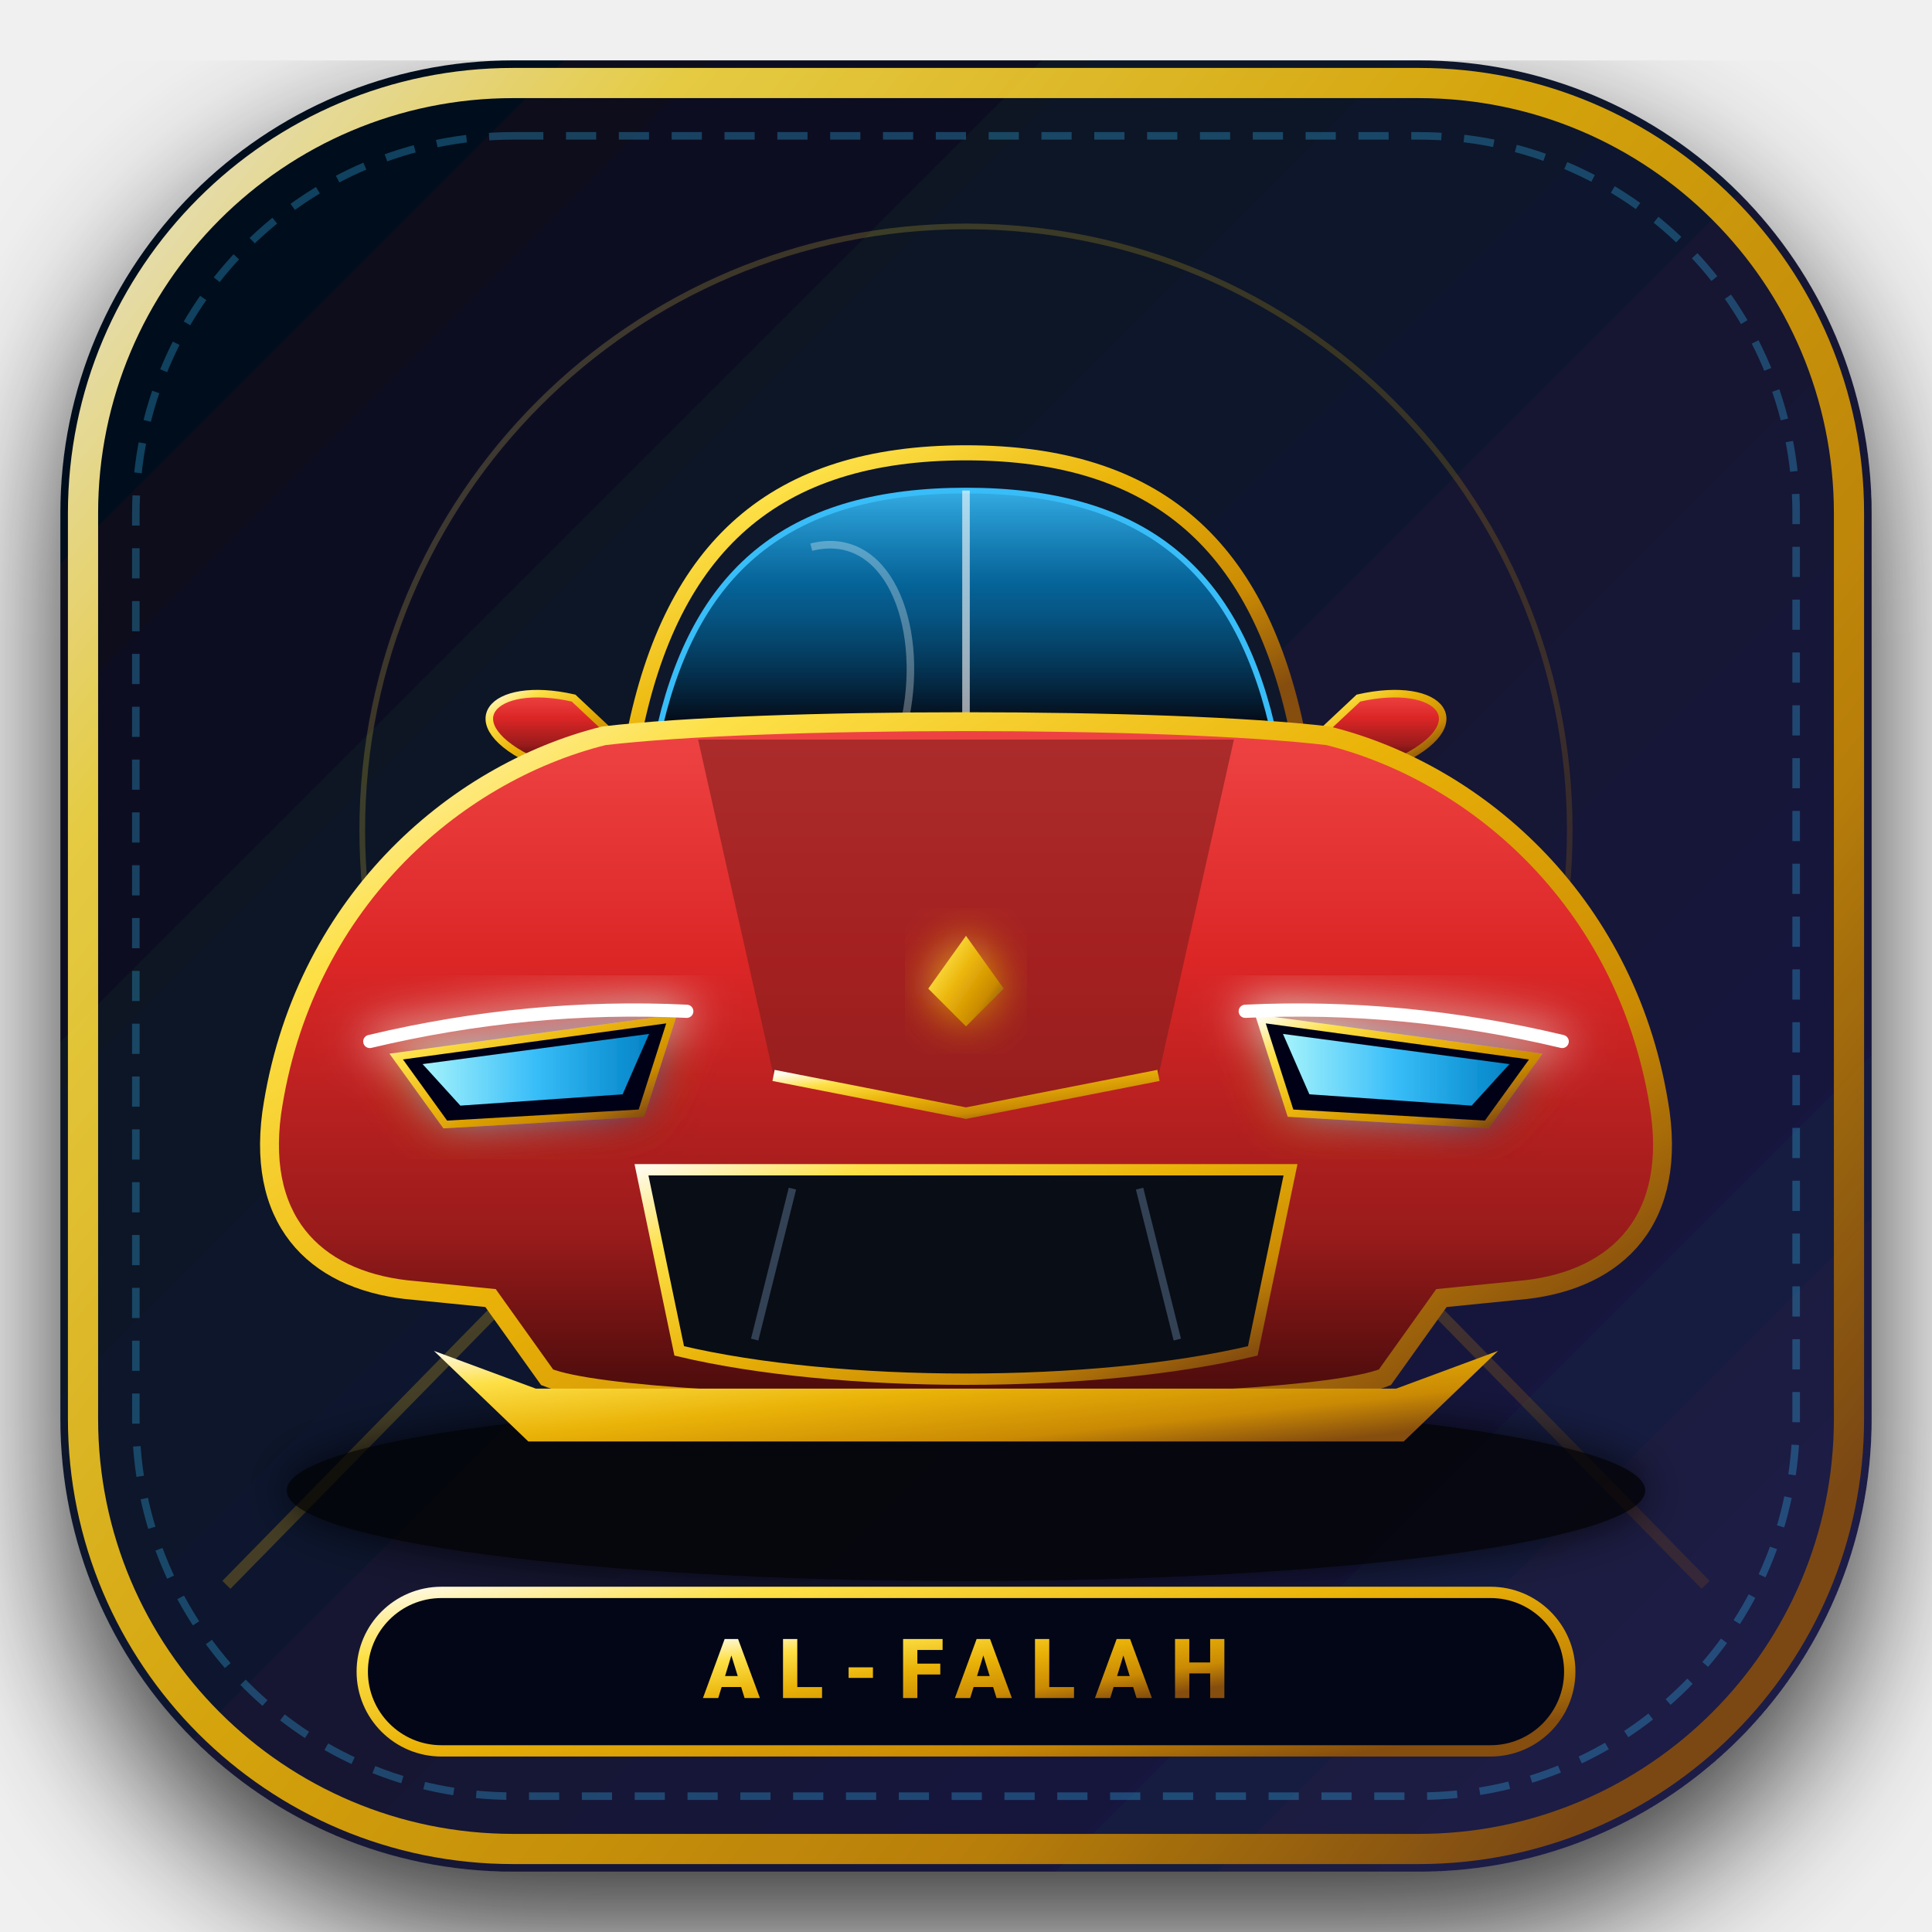
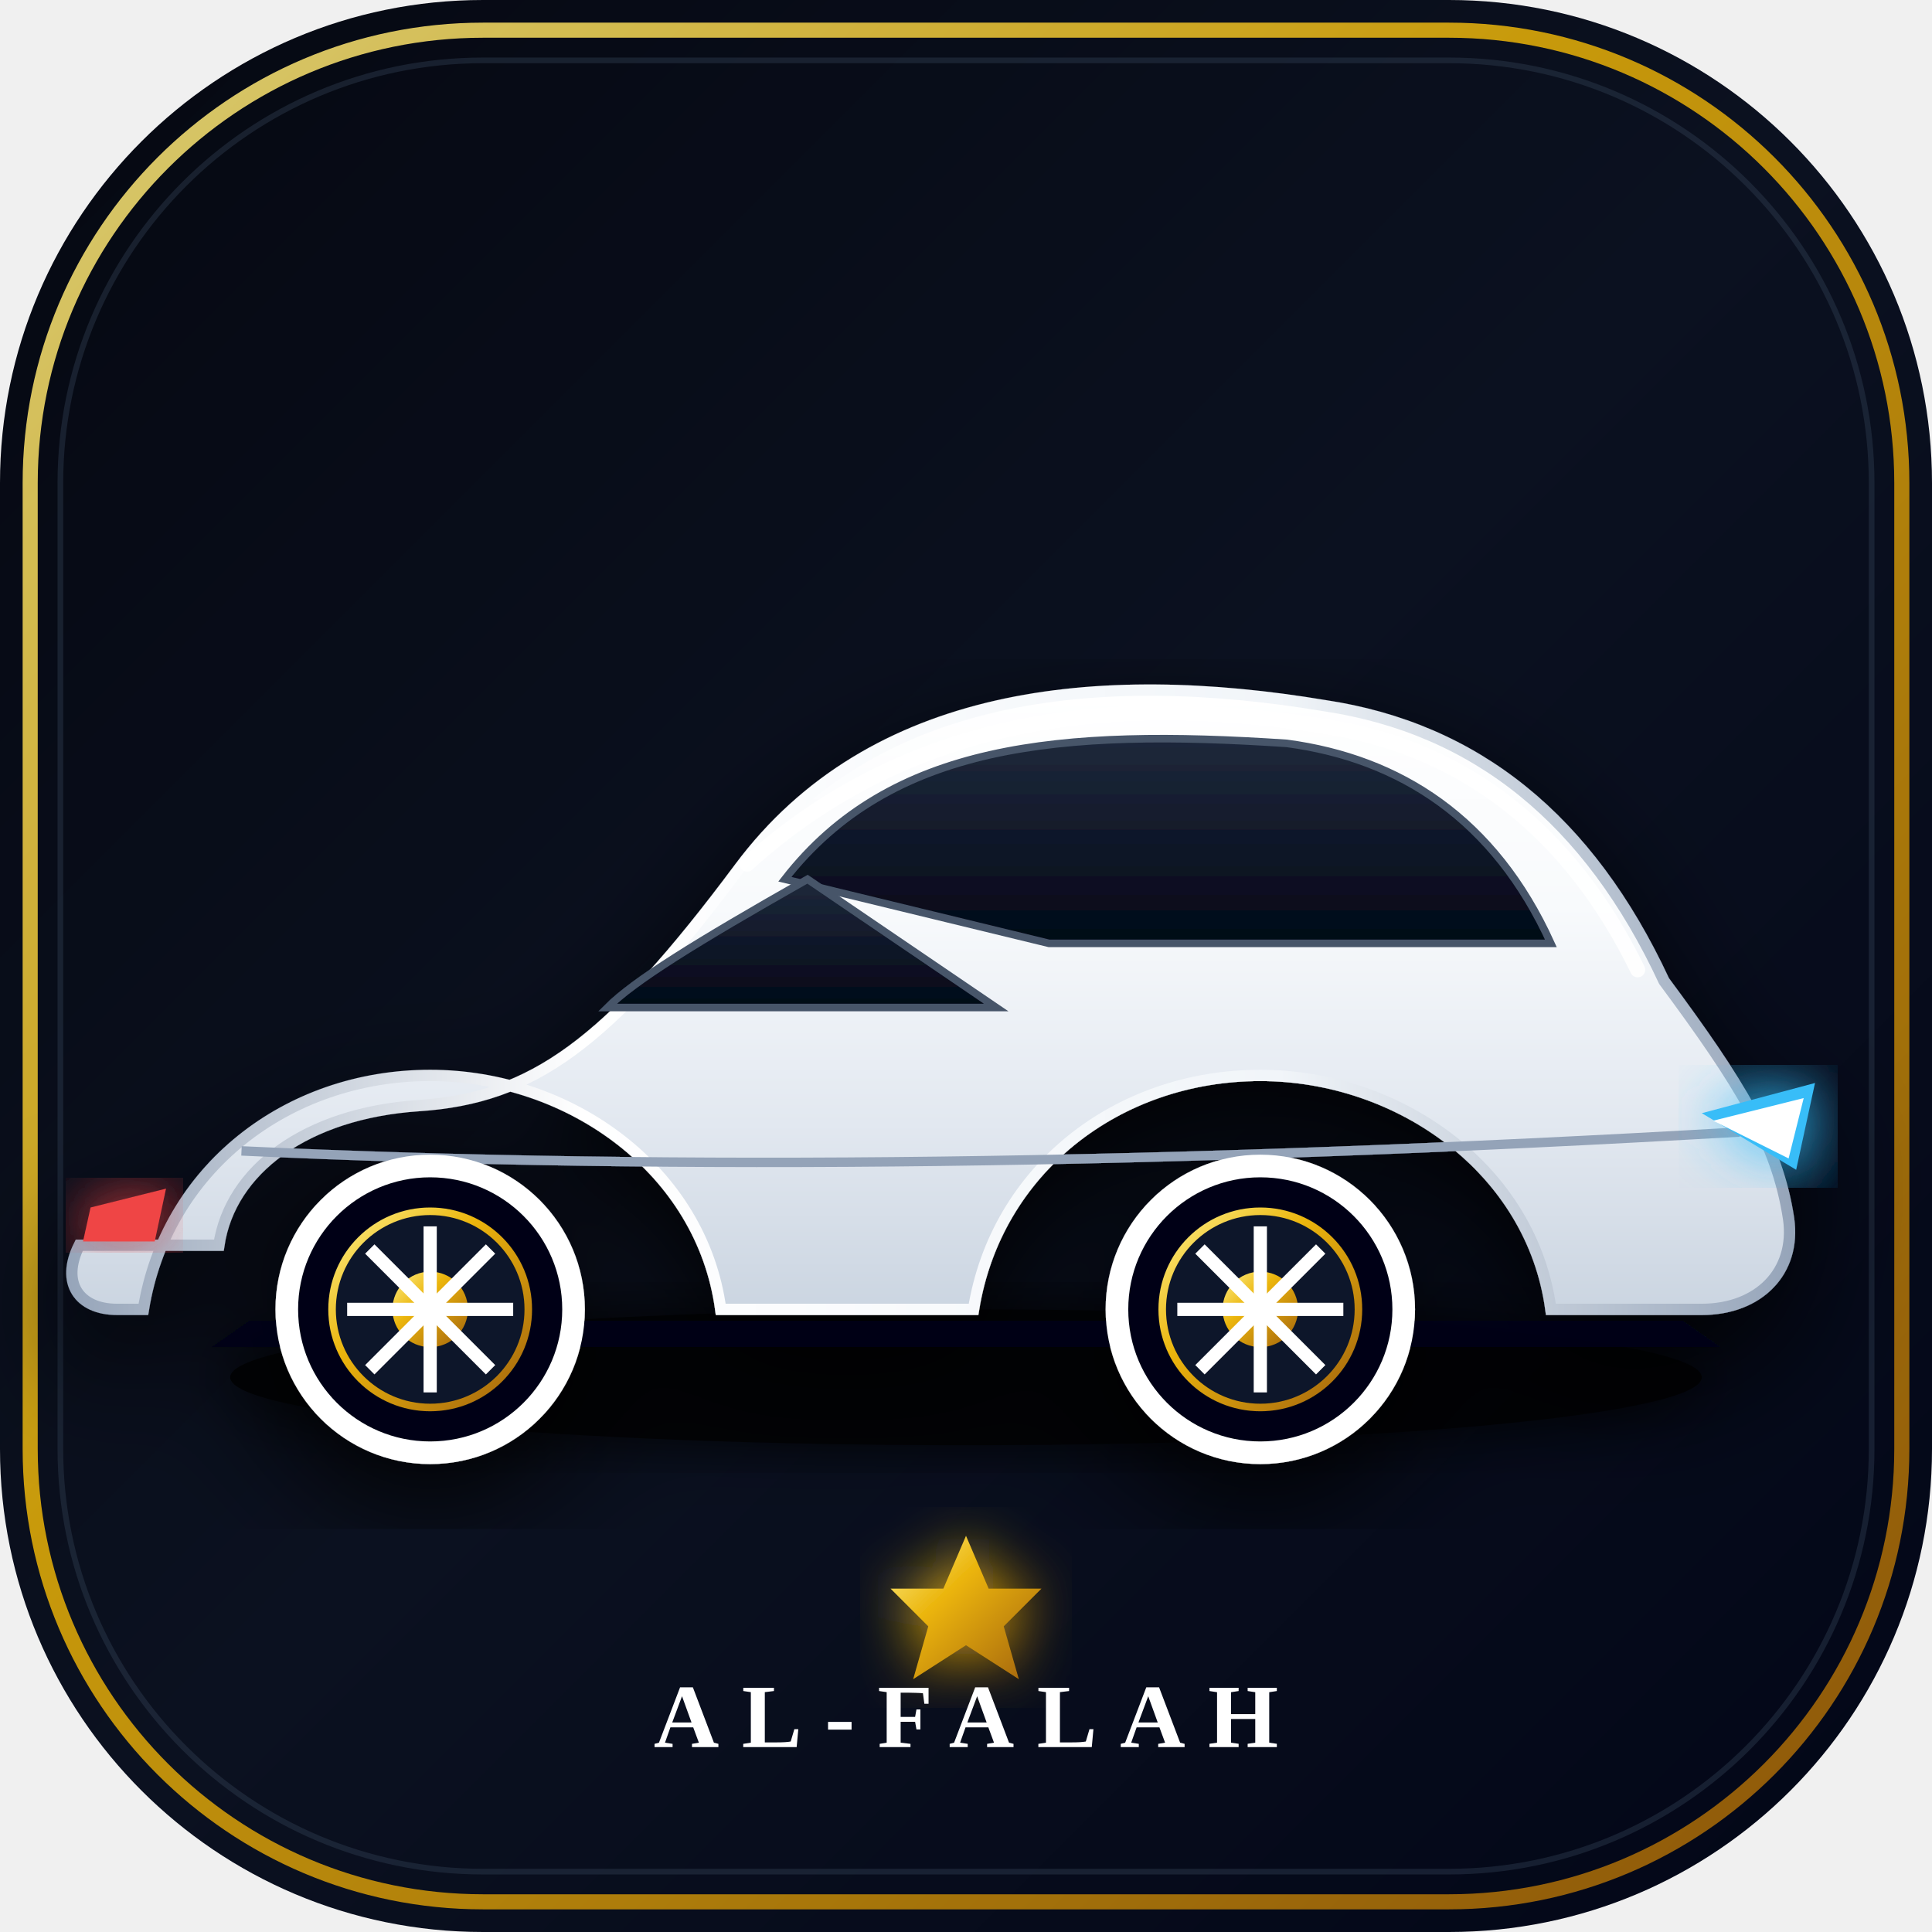
<svg xmlns="http://www.w3.org/2000/svg" viewBox="0 0 512 512" width="100%" height="100%">
  <defs>
-     <linearGradient id="shieldBg" x1="0%" y1="0%" x2="100%" y2="100%">
-       <stop offset="0%" stop-color="#020617" />
-       <stop offset="40%" stop-color="#0f172a" />
-       <stop offset="100%" stop-color="#1e1b4b" />
+     <linearGradient id="darkBg" x1="0%" y1="0%" x2="100%" y2="100%">
+       <stop offset="0%" stop-color="#050811" />
+       <stop offset="50%" stop-color="#0b1120" />
+       <stop offset="100%" stop-color="#020617" />
    </linearGradient>
-     <linearGradient id="goldMetallic" x1="0%" y1="0%" x2="100%" y2="80%">
-       <stop offset="0%" stop-color="#fffbeb" />
-       <stop offset="20%" stop-color="#fde047" />
-       <stop offset="50%" stop-color="#eab308" />
-       <stop offset="80%" stop-color="#ca8a04" />
-       <stop offset="100%" stop-color="#854d0e" />
+     <linearGradient id="whiteCarGrad" x1="0%" y1="0%" x2="0%" y2="100%">
+       <stop offset="0%" stop-color="#ffffff" />
+       <stop offset="35%" stop-color="#f8fafc" />
+       <stop offset="70%" stop-color="#e2e8f0" />
+       <stop offset="100%" stop-color="#cbd5e1" />
    </linearGradient>
-     <linearGradient id="carBodyGrad" x1="0%" y1="0%" x2="0%" y2="100%">
-       <stop offset="0%" stop-color="#ef4444" />
-       <stop offset="35%" stop-color="#dc2626" />
-       <stop offset="75%" stop-color="#991b1b" />
-       <stop offset="100%" stop-color="#450a0a" />
+     <linearGradient id="platinumGleam" x1="0%" y1="0%" x2="100%" y2="0%">
+       <stop offset="0%" stop-color="#94a3b8" />
+       <stop offset="30%" stop-color="#ffffff" />
+       <stop offset="70%" stop-color="#f1f5f9" />
+       <stop offset="100%" stop-color="#94a3b8" />
    </linearGradient>
-     <linearGradient id="glassGrad" x1="0%" y1="0%" x2="0%" y2="100%">
-       <stop offset="0%" stop-color="#38bdf8" stop-opacity="0.9" />
-       <stop offset="40%" stop-color="#0284c7" stop-opacity="0.7" />
-       <stop offset="100%" stop-color="#030712" stop-opacity="0.95" />
+     <linearGradient id="luxuryGold" x1="0%" y1="0%" x2="100%" y2="100%">
+       <stop offset="0%" stop-color="#fef08a" />
+       <stop offset="40%" stop-color="#eab308" />
+       <stop offset="100%" stop-color="#a16207" />
    </linearGradient>
-     <linearGradient id="neonCyan" x1="0%" y1="0%" x2="100%" y2="0%">
-       <stop offset="0%" stop-color="#a5f3fc" />
-       <stop offset="50%" stop-color="#38bdf8" />
-       <stop offset="100%" stop-color="#0284c7" />
+     <linearGradient id="darkGlass" x1="0%" y1="0%" x2="0%" y2="100%">
+       <stop offset="0%" stop-color="#1e293b" />
+       <stop offset="100%" stop-color="#020617" />
    </linearGradient>
-     <filter id="neonGlow" x="-30%" y="-30%" width="160%" height="160%">
-       <feGaussianBlur stdDeviation="6" result="blur" />
-       <feMerge>
-         <feMergeNode in="blur" />
-         <feMergeNode in="SourceGraphic" />
-       </feMerge>
+     <filter id="carGlow" x="-20%" y="-20%" width="140%" height="140%">
+       <feGaussianBlur stdDeviation="8" result="blur" />
+       <feComposite in="SourceGraphic" in2="blur" operator="over" />
    </filter>
-     <filter id="badgeShadow" x="-20%" y="-20%" width="140%" height="140%">
-       <feDropShadow dx="0" dy="16" stdDeviation="20" flood-color="#000000" flood-opacity="0.8" />
+     <filter id="softShadow" x="-10%" y="-10%" width="120%" height="120%">
+       <feDropShadow dx="0" dy="12" stdDeviation="16" flood-color="#000000" flood-opacity="0.9" />
    </filter>
  </defs>
-   <rect x="16" y="16" width="480" height="480" rx="120" fill="url(#shieldBg)" filter="url(#badgeShadow)" />
-   <rect x="22" y="22" width="468" height="468" rx="114" fill="none" stroke="url(#goldMetallic)" stroke-width="8" opacity="0.9" />
-   <rect x="36" y="36" width="440" height="440" rx="100" fill="none" stroke="#38bdf8" stroke-width="2" stroke-opacity="0.3" stroke-dasharray="8 6" />
-   <path d="M 60 420 L 256 220 L 452 420" stroke="url(#goldMetallic)" stroke-width="3" stroke-opacity="0.25" fill="none" />
-   <circle cx="256" cy="220" r="160" fill="none" stroke="url(#goldMetallic)" stroke-width="1.5" stroke-opacity="0.2" />
-   <g transform="translate(0, 10)">
-     <ellipse cx="256" cy="385" rx="180" ry="24" fill="#000000" opacity="0.75" filter="url(#neonGlow)" />
-     <path d="M 168 185               C 178 135, 205 110, 256 110               C 307 110, 334 135, 344 185               Z" fill="#0f172a" stroke="url(#goldMetallic)" stroke-width="4" />
-     <path d="M 175 182               C 185 140, 210 120, 256 120               C 302 120, 327 140, 337 182               Z" fill="url(#glassGrad)" stroke="#38bdf8" stroke-width="1.5" />
-     <path d="M 256 120 L 256 182" stroke="#ffffff" stroke-width="2" stroke-opacity="0.6" />
-     <path d="M 215 135 C 235 130, 245 155, 240 180" stroke="#ffffff" stroke-width="2" stroke-opacity="0.3" fill="none" />
-     <path d="M 152 175 C 130 170, 120 182, 142 192 L 168 190 Z" fill="url(#carBodyGrad)" stroke="url(#goldMetallic)" stroke-width="2" />
-     <path d="M 360 175 C 382 170, 392 182, 370 192 L 344 190 Z" fill="url(#carBodyGrad)" stroke="url(#goldMetallic)" stroke-width="2" />
-     <path d="M 160 185               C 120 195, 80 230, 72 285               C 68 315, 85 330, 110 332               L 130 334               L 145 355               C 170 365, 342 365, 367 355               L 382 334               L 402 332               C 427 330, 444 315, 440 285               C 432 230, 392 195, 352 185               C 310 180, 202 180, 160 185               Z" fill="url(#carBodyGrad)" stroke="url(#goldMetallic)" stroke-width="5" />
-     <path d="M 185 186 L 205 275 L 256 285 L 307 275 L 327 186" fill="#7f1d1d" opacity="0.6" />
-     <path d="M 205 275 L 256 285 L 307 275" stroke="url(#goldMetallic)" stroke-width="3" fill="none" />
-     <line x1="256" y1="184" x2="256" y2="283" stroke="url(#goldMetallic)" stroke-width="2" stroke-opacity="0.8" />
-     <path d="M 170 300               L 342 300               L 332 348               C 290 358, 222 358, 180 348               Z" fill="#090d16" stroke="url(#goldMetallic)" stroke-width="3" />
-     <line x1="210" y1="305" x2="200" y2="345" stroke="#334155" stroke-width="2" />
-     <line x1="256" y1="302" x2="256" y2="352" stroke="url(#goldMetallic)" stroke-width="2.5" />
-     <line x1="302" y1="305" x2="312" y2="345" stroke="#334155" stroke-width="2" />
-     <path d="M 115 348 L 140 372 L 372 372 L 397 348 L 370 358 L 142 358 Z" fill="url(#goldMetallic)" />
-     <g filter="url(#neonGlow)">
-       <polygon points="105,270 178,260 170,285 118,288" fill="#020617" stroke="url(#goldMetallic)" stroke-width="2" />
-       <polygon points="112,272 172,264 165,280 122,283" fill="url(#neonCyan)" />
-       <path d="M 98 266 Q 140 256 182 258" stroke="#ffffff" stroke-width="3.5" stroke-linecap="round" fill="none" />
+   <rect width="512" height="512" rx="128" fill="url(#darkBg)" />
+   <rect width="496" height="496" x="8" y="8" rx="120" fill="none" stroke="url(#luxuryGold)" stroke-width="4" opacity="0.85" />
+   <rect width="480" height="480" x="16" y="16" rx="112" fill="none" stroke="#334155" stroke-width="1.5" opacity="0.4" />
+   <ellipse cx="256" cy="365" rx="195" ry="18" fill="#000000" opacity="0.8" filter="url(#carGlow)" />
+   <line x1="60" y1="360" x2="452" y2="360" stroke="url(#luxuryGold)" stroke-width="2.5" stroke-linecap="round" opacity="0.6" />
+   <g transform="translate(36, 125)" filter="url(#softShadow)">
+     <path d="M 30 225 L 410 225 L 420 232 L 20 232 Z" fill="#020617" opacity="0.9" />
+     <path d="M 22 205               C 25 185, 45 170, 75 168               C 105 166, 125 152, 160 105               C 195 58, 255 52, 315 62               C 355 68, 385 92, 405 135               C 425 162, 435 178, 438 198               C 440 212, 430 222, 415 222               L 375 222               C 370 185, 335 160, 298 160               C 260 160, 228 185, 222 222               L 155 222               C 150 185, 115 160, 78 160               C 40 160, 8 185, 2 222               L -5 222               C -15 222, -20 215, -15 205               Z" fill="url(#whiteCarGrad)" stroke="url(#platinumGleam)" stroke-width="3" />
+     <path d="M 162 104 C 205 65, 260 58, 318 68 C 352 74, 380 95, 398 132" stroke="#ffffff" stroke-width="4" stroke-linecap="round" fill="none" opacity="0.9" />
+     <path d="M 172 108               C 200 72, 245 68, 305 72               C 335 76, 360 92, 375 125               L 242 125               Z" fill="url(#darkGlass)" stroke="#475569" stroke-width="2" />
+     <path d="M 125 142               L 228 142               L 178 108               C 148 125, 132 135, 125 142               Z" fill="url(#darkGlass)" stroke="#475569" stroke-width="2" />
+     <line x1="235" y1="74" x2="235" y2="142" stroke="url(#luxuryGold)" stroke-width="3.5" />
+     <path d="M 122 144 L 378 144" stroke="url(#luxuryGold)" stroke-width="2" />
+     <path d="M 28 180 Q 200 188 425 175" stroke="#94a3b8" stroke-width="2.5" fill="none" />
+     <polygon points="415,170 445,162 440,185" fill="#38bdf8" filter="url(#carGlow)" />
+     <polygon points="418,172 442,166 438,182" fill="#ffffff" />
+     <path d="M -12 195 L 8 190 L 5 204 L -14 204 Z" fill="#ef4444" filter="url(#carGlow)" />
+     <g transform="translate(298, 222)">
+       <circle cx="0" cy="0" r="38" fill="#020617" stroke="#ffffff" stroke-width="6" />
+       <circle cx="0" cy="0" r="26" fill="#0f172a" stroke="url(#luxuryGold)" stroke-width="2" />
+       <circle cx="0" cy="0" r="10" fill="url(#luxuryGold)" />
+       <line x1="-22" y1="0" x2="22" y2="0" stroke="#ffffff" stroke-width="3.5" />
+       <line x1="0" y1="-22" x2="0" y2="22" stroke="#ffffff" stroke-width="3.5" />
+       <line x1="-16" y1="-16" x2="16" y2="16" stroke="#ffffff" stroke-width="3.5" />
+       <line x1="-16" y1="16" x2="16" y2="-16" stroke="#ffffff" stroke-width="3.5" />
    </g>
-     <g filter="url(#neonGlow)">
-       <polygon points="407,270 334,260 342,285 394,288" fill="#020617" stroke="url(#goldMetallic)" stroke-width="2" />
-       <polygon points="400,272 340,264 347,280 390,283" fill="url(#neonCyan)" />
-       <path d="M 414 266 Q 372 256 330 258" stroke="#ffffff" stroke-width="3.5" stroke-linecap="round" fill="none" />
+     <g transform="translate(78, 222)">
+       <circle cx="0" cy="0" r="38" fill="#020617" stroke="#ffffff" stroke-width="6" />
+       <circle cx="0" cy="0" r="26" fill="#0f172a" stroke="url(#luxuryGold)" stroke-width="2" />
+       <circle cx="0" cy="0" r="10" fill="url(#luxuryGold)" />
+       <line x1="-22" y1="0" x2="22" y2="0" stroke="#ffffff" stroke-width="3.5" />
+       <line x1="0" y1="-22" x2="0" y2="22" stroke="#ffffff" stroke-width="3.5" />
+       <line x1="-16" y1="-16" x2="16" y2="16" stroke="#ffffff" stroke-width="3.5" />
+       <line x1="-16" y1="16" x2="16" y2="-16" stroke="#ffffff" stroke-width="3.5" />
    </g>
-     <polygon points="256,238 266,252 256,262 246,252" fill="url(#goldMetallic)" filter="url(#neonGlow)" />
  </g>
-   <g transform="translate(0, 440)">
-     <rect x="96" y="-18" width="320" height="42" rx="21" fill="#020617" stroke="url(#goldMetallic)" stroke-width="3" />
-     <text x="256" y="10" text-anchor="middle" fill="url(#goldMetallic)" font-family="system-ui, -apple-system, 'Segoe UI', Roboto, sans-serif" font-size="22" font-weight="900" letter-spacing="5">
+   <g transform="translate(256, 425)">
+     <polygon points="0,-18 6,-4 20,-4 10,6 14,20 0,11 -14,20 -10,6 -20,-4 -6,-4" fill="url(#luxuryGold)" filter="url(#carGlow)" />
+     <text x="0" y="38" text-anchor="middle" fill="#ffffff" font-family="'Times New Roman', Georgia, serif" font-size="24" font-weight="bold" letter-spacing="6">
      AL-FALAH
    </text>
  </g>
</svg>
